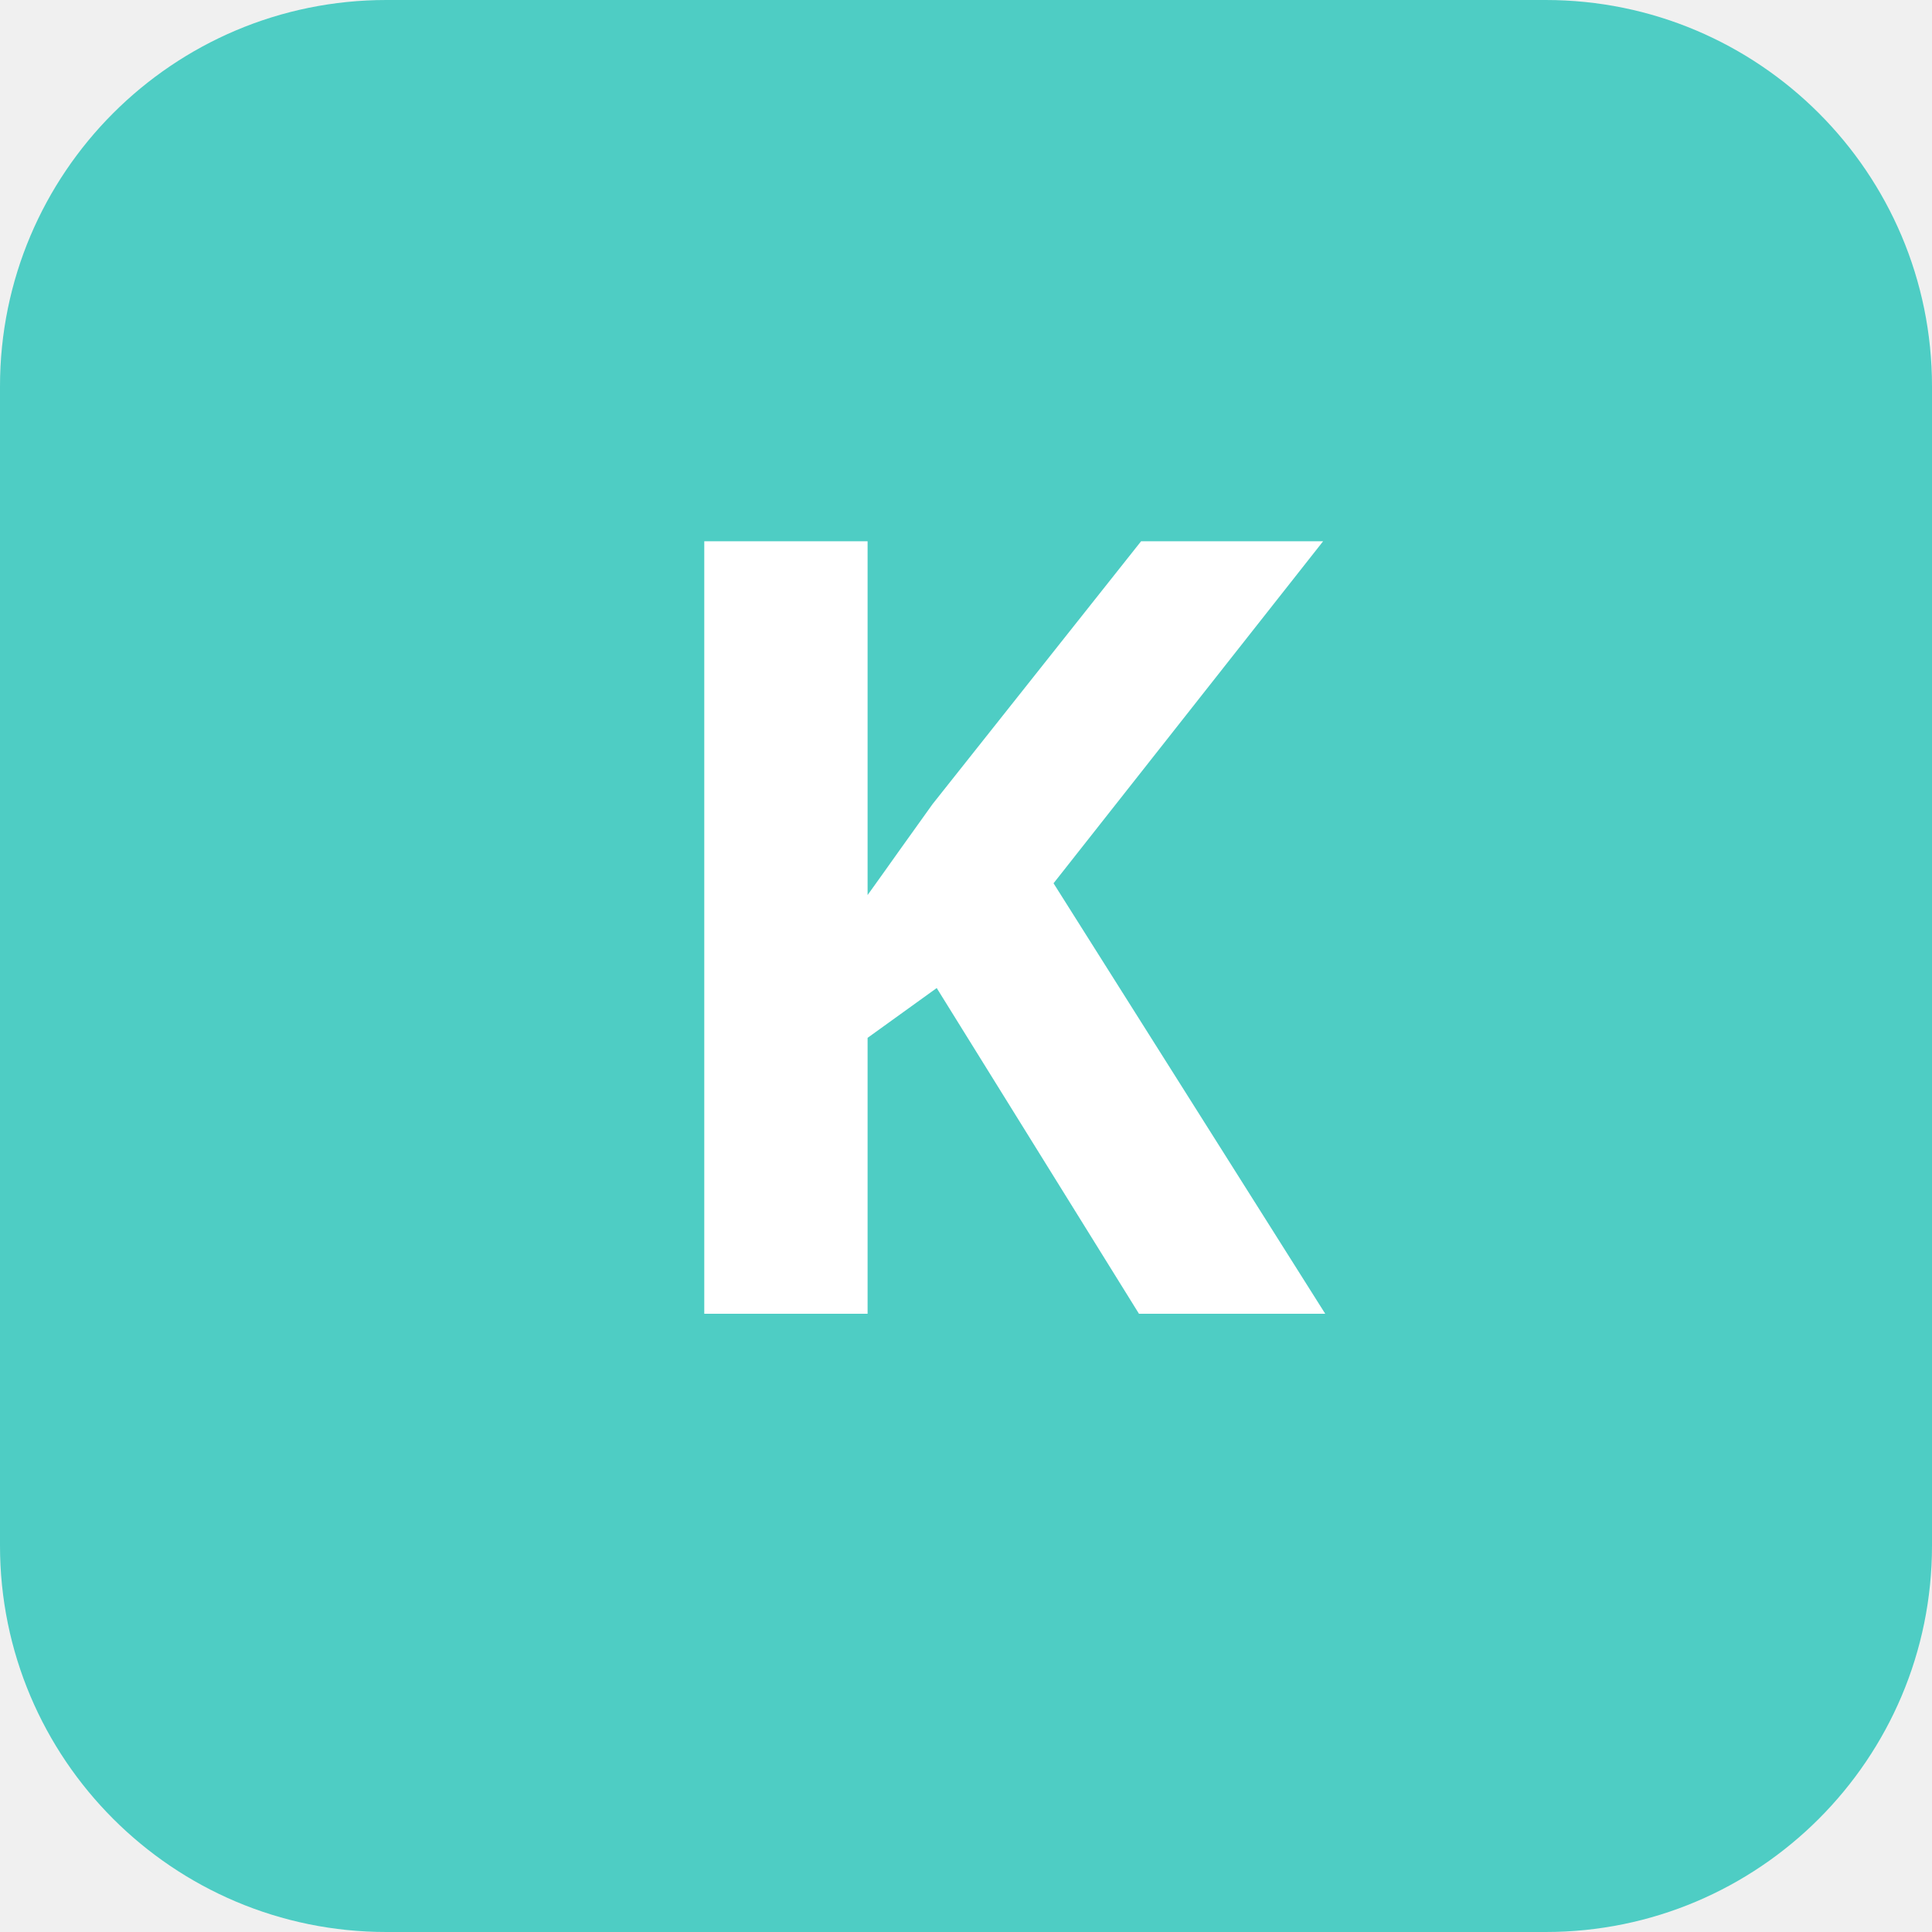
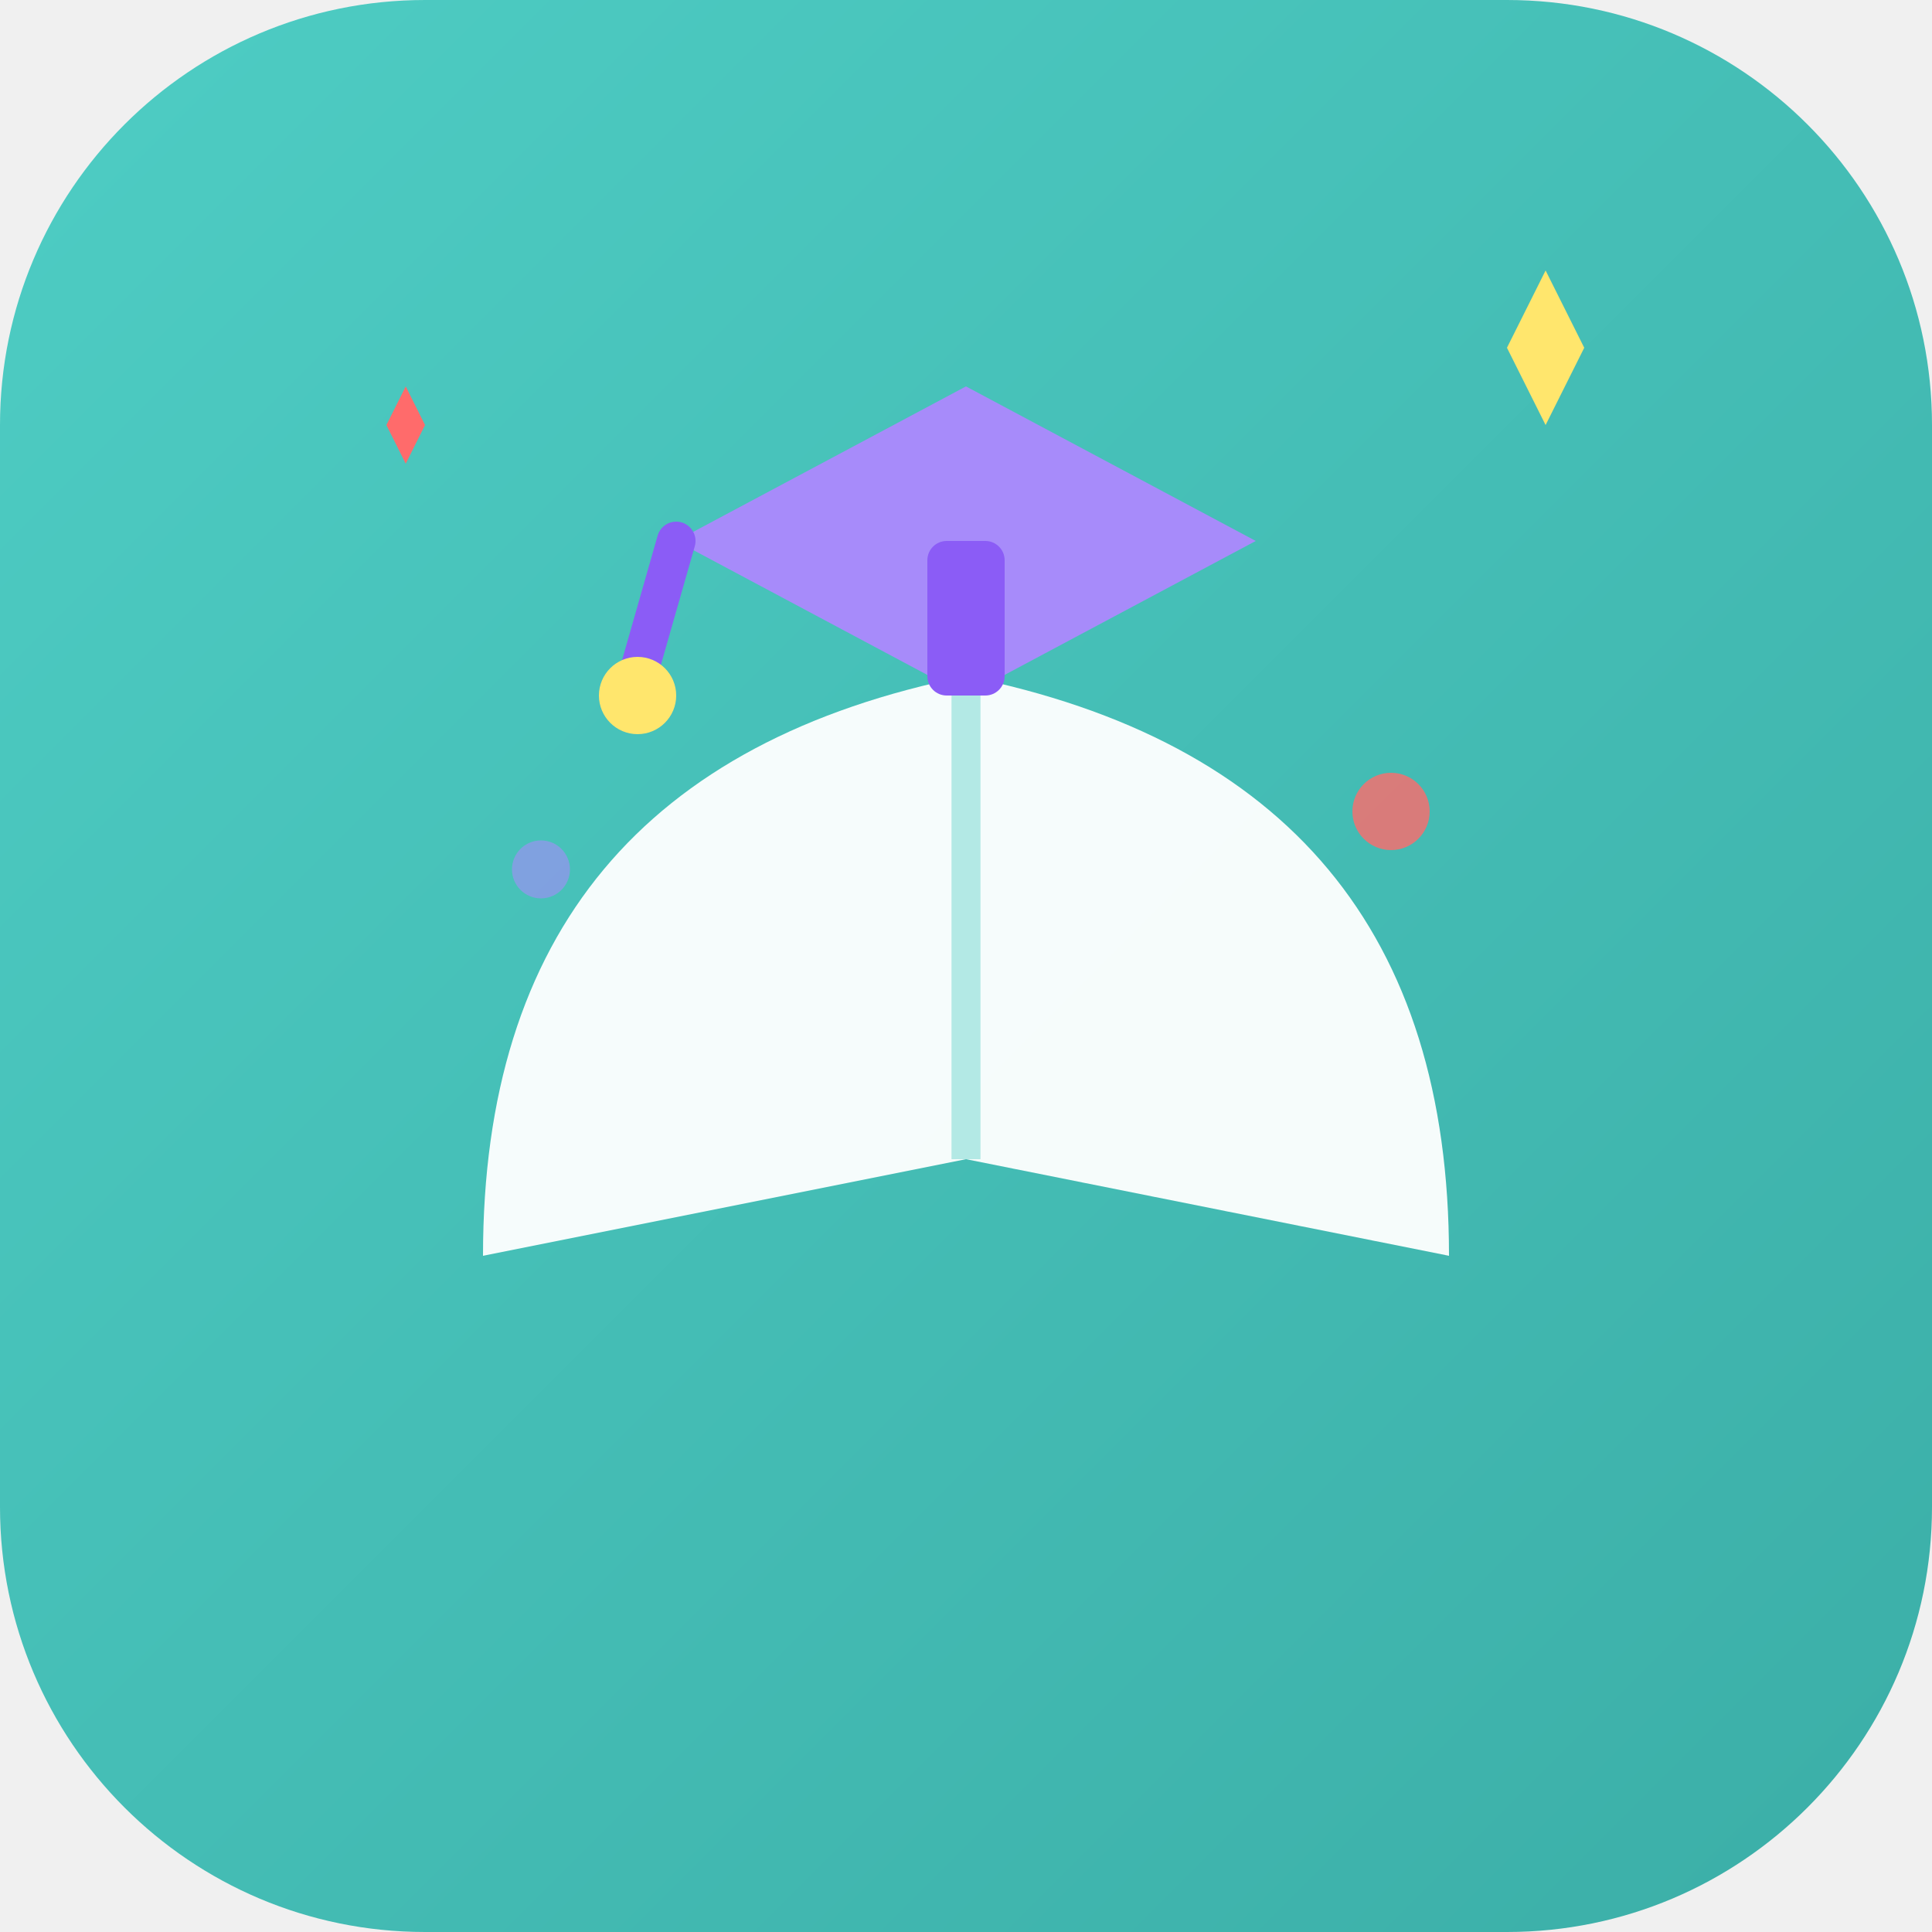
<svg xmlns="http://www.w3.org/2000/svg" viewBox="0 0 100 100">
-   <rect width="100" height="100" rx="20" fill="#4ECDC4" />
-   <text x="50" y="68" font-size="56" text-anchor="middle" font-family="sans-serif" font-weight="bold" fill="white">K</text>
+   <defs>
+     <linearGradient id="bg" x1="0%" y1="0%" x2="100%" y2="100%">
+       <stop offset="0%" style="stop-color:#4ECDC4" />
+       <stop offset="100%" style="stop-color:#3BAEA7" />
+     </linearGradient>
+   </defs>
+   <rect width="100" height="100" rx="22" fill="url(#bg)" />
+   <path d="M25 65 Q25 40 50 35 Q75 40 75 65 L50 60 Z" fill="white" opacity="0.95" />
+   <line x1="50" y1="35" x2="50" y2="60" stroke="#4ECDC4" stroke-width="1.5" opacity="0.4" />
+   <polygon points="50,20 35,28 50,36 65,28" fill="#A78BFA" />
+   <rect x="48" y="28" width="4" height="8" fill="#8B5CF6" rx="1" />
+   <line x1="35" y1="28" x2="33" y2="35" stroke="#8B5CF6" stroke-width="2" stroke-linecap="round" />
+   <circle cx="33" cy="36" r="2" fill="#FFE66D" />
+   <path d="M78 18 L80 22 L82 18 L80 14 Z" fill="#FFE66D" />
+   <path d="M20 22 L21 24 L22 22 L21 20 Z" fill="#FF6B6B" />
+   <circle cx="72" cy="42" r="2" fill="#FF6B6B" opacity="0.8" />
+   <circle cx="28" cy="45" r="1.5" fill="#A78BFA" opacity="0.6" />
</svg>
